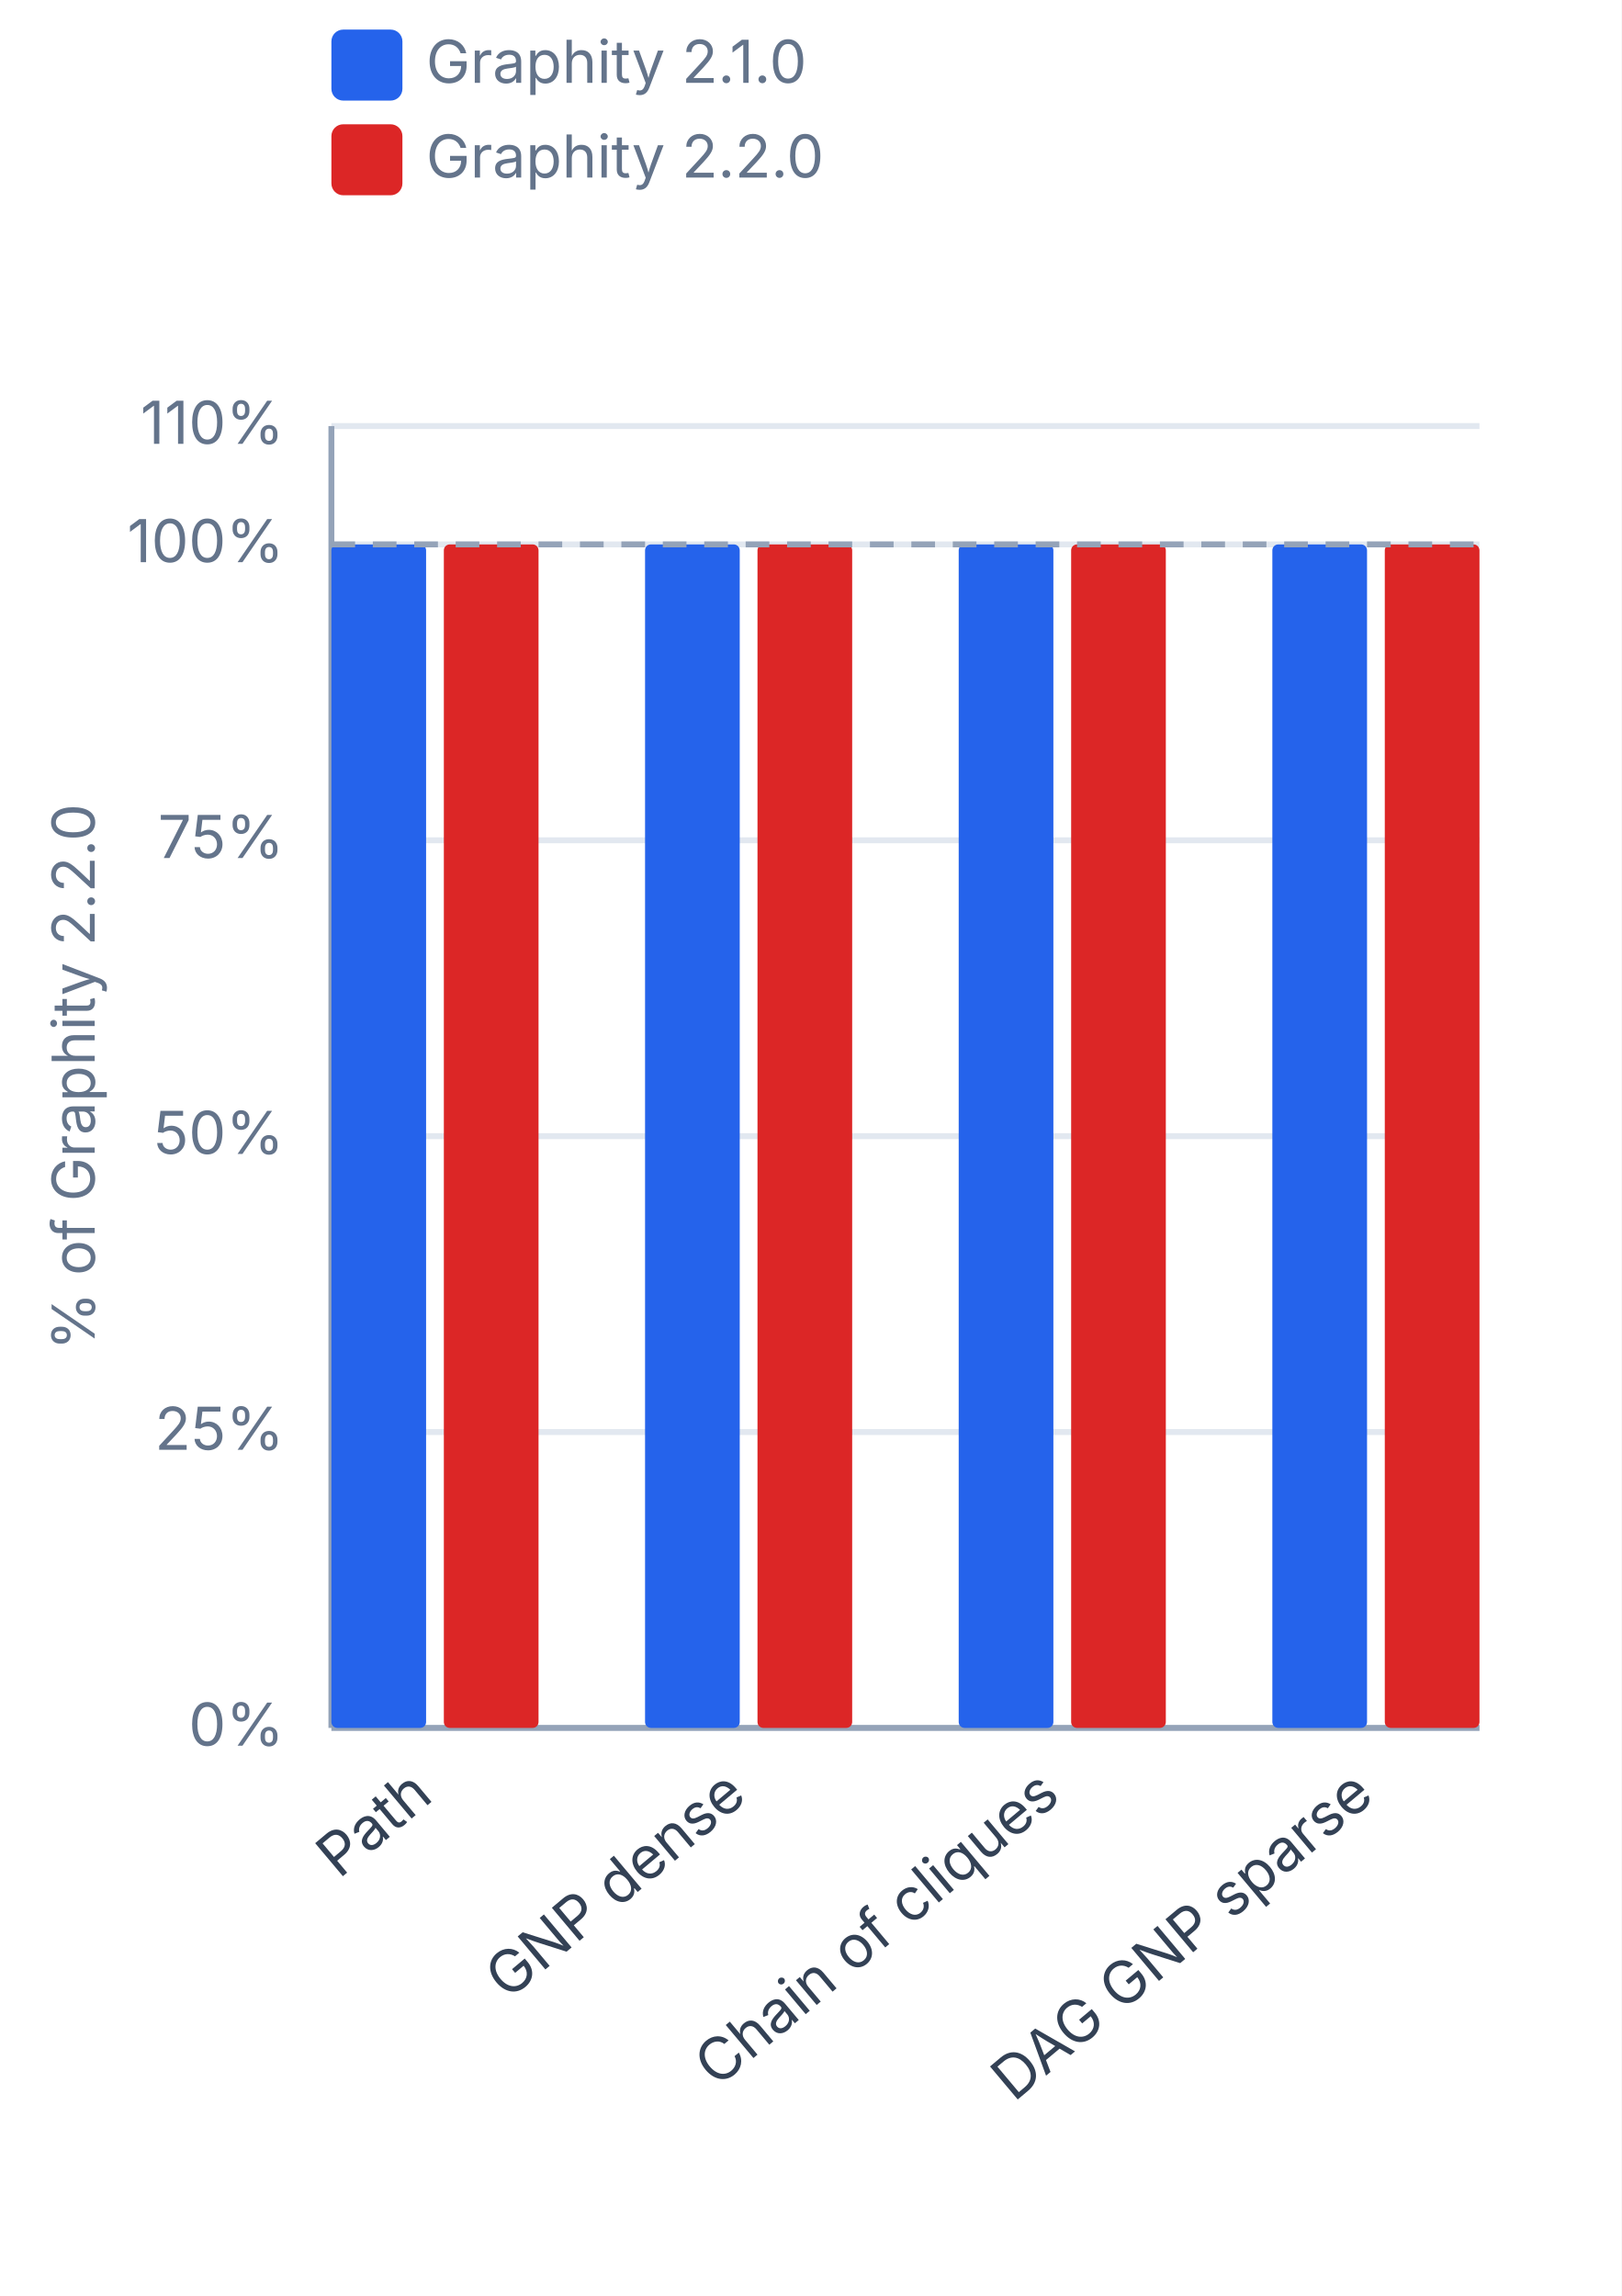
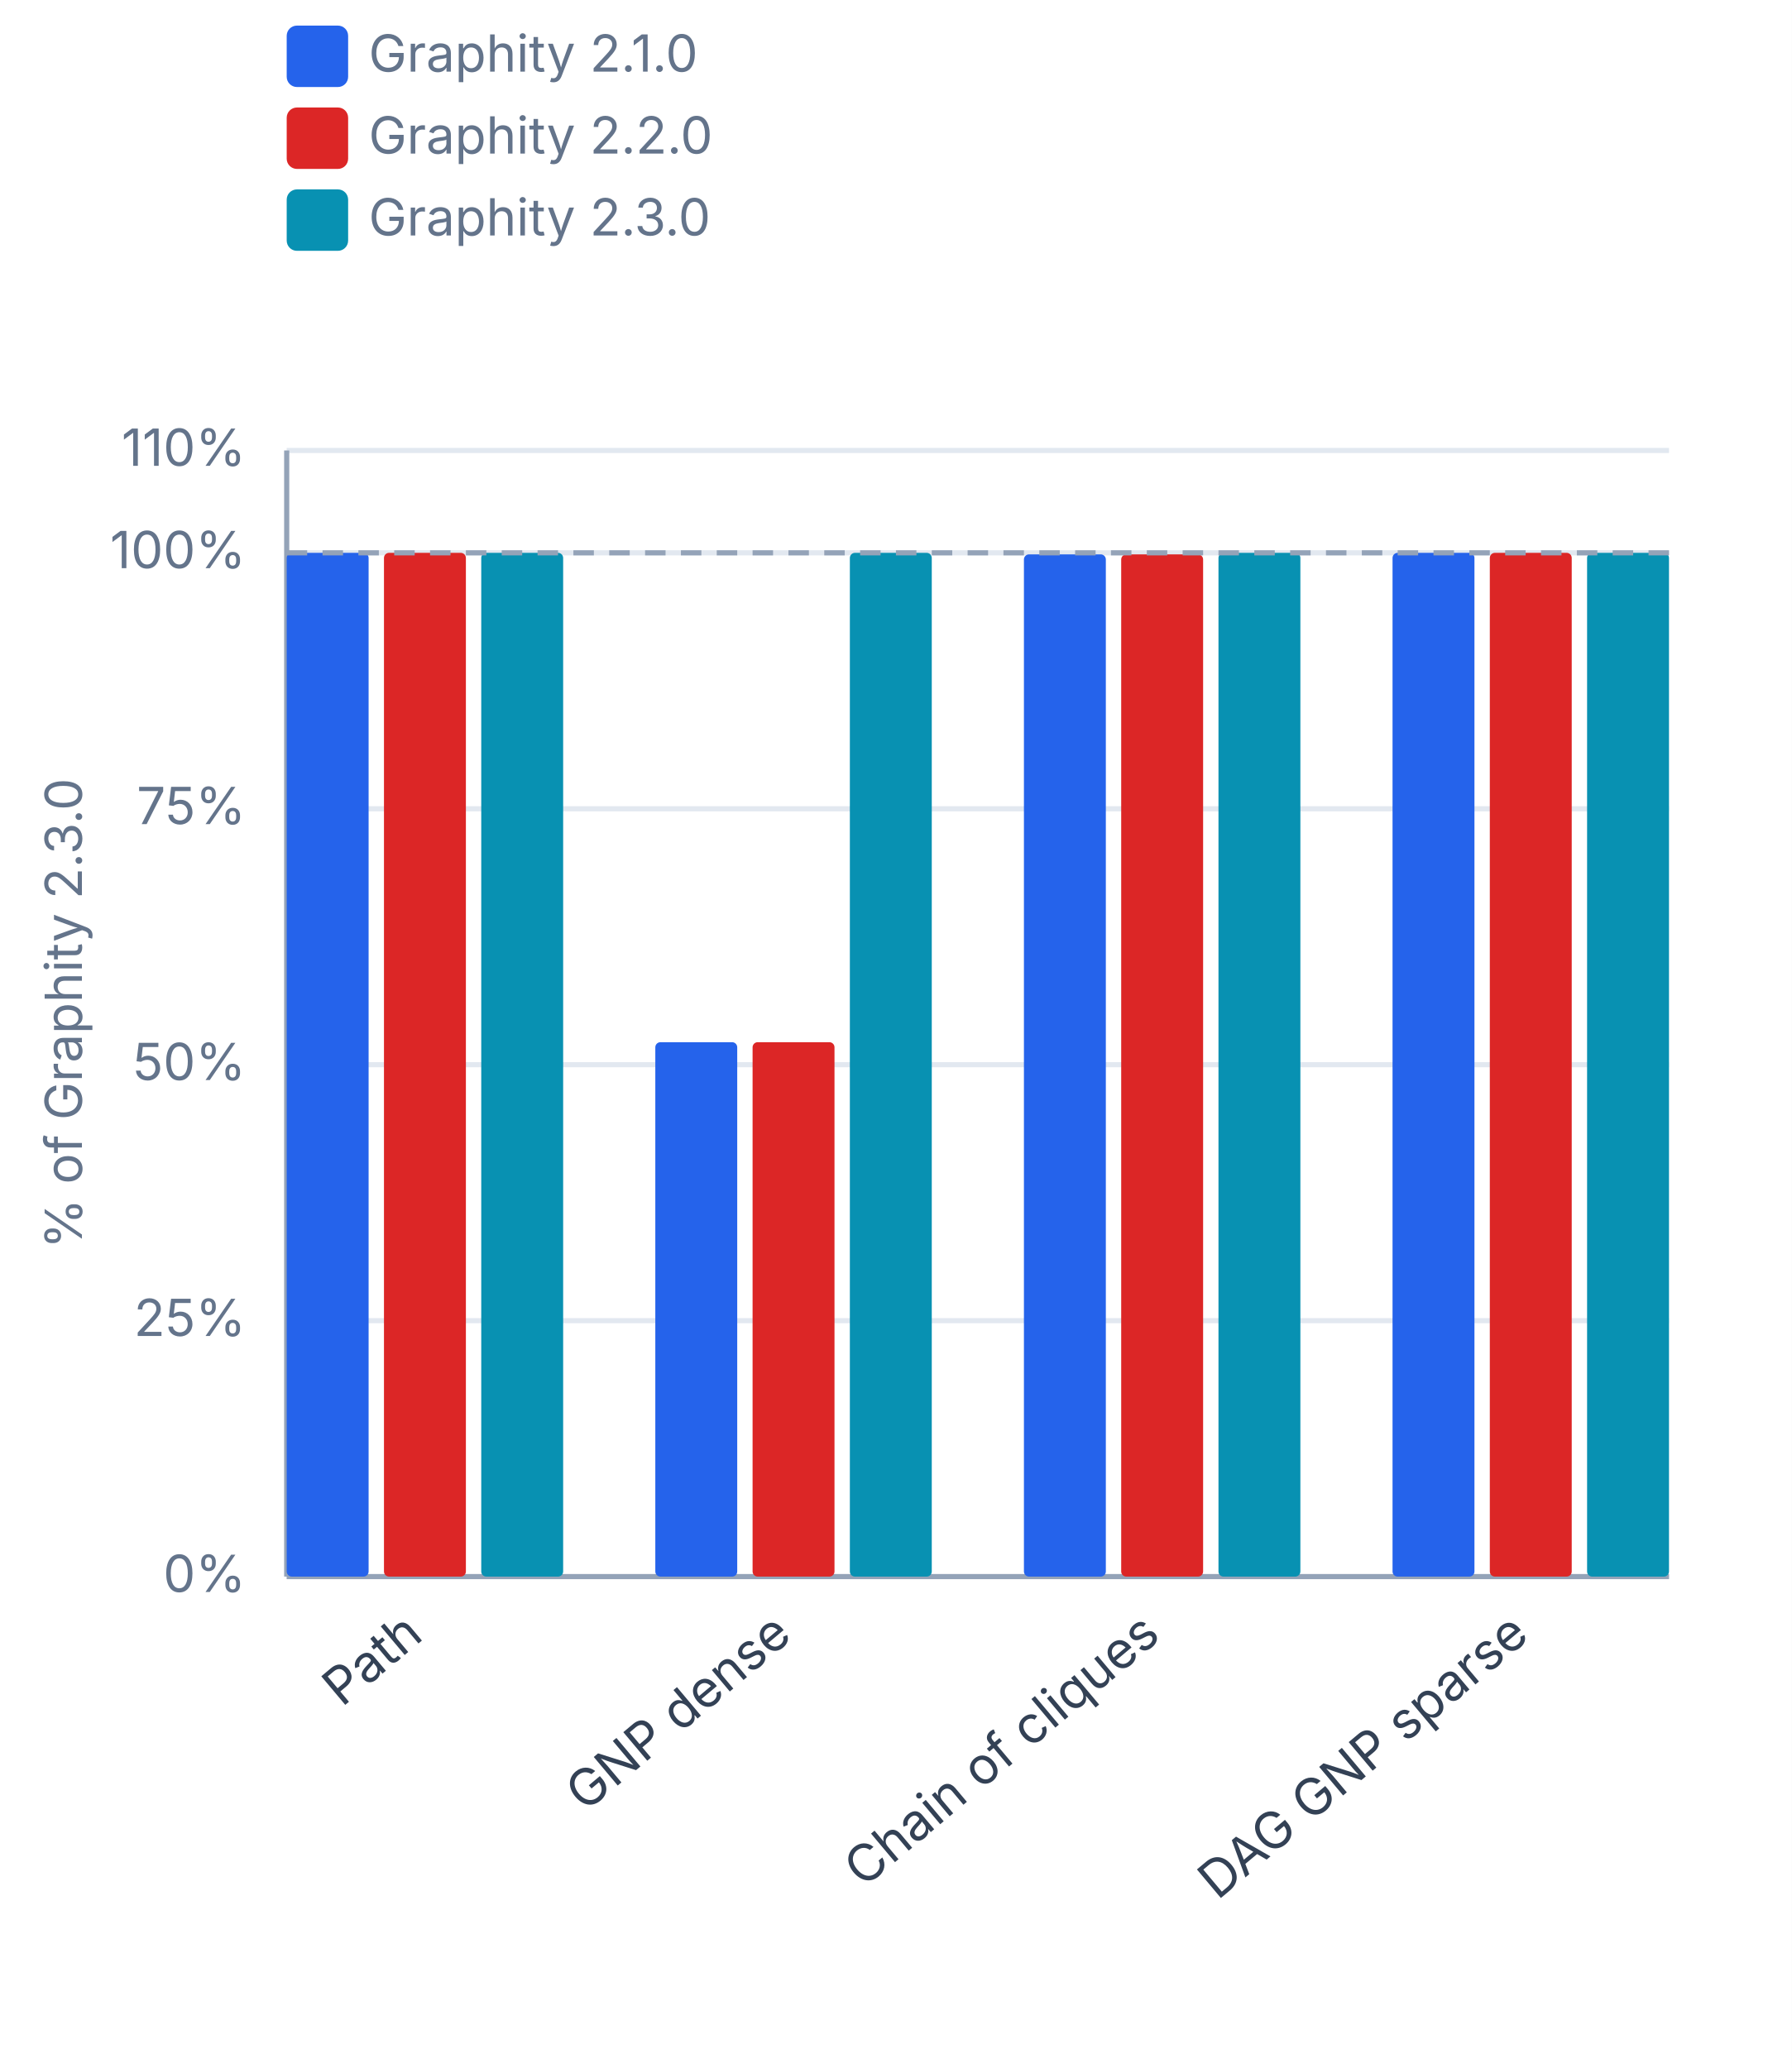
- <svg xmlns="http://www.w3.org/2000/svg" width="274" height="388" viewBox="0 0 274 388" role="img">
+ <svg xmlns="http://www.w3.org/2000/svg" width="350" height="404" viewBox="0 0 350 404" role="img">
  <style>text{font-family:ui-sans-serif,system-ui,-apple-system,Segoe UI,sans-serif;font-size:11px;fill:#334155}.axis{stroke:#94a3b8;stroke-width:1;fill:none}.grid{stroke:#e2e8f0;stroke-width:1}.ylabel{fill:#64748b;font-size:10px}.tick{fill:#64748b;font-size:10px}.xlabel{font-size:10px}</style>
-   <rect x="0" y="0" width="274" height="388" fill="#ffffff" />
+   <rect x="0" y="0" width="350" height="404" fill="#ffffff" />
  <rect x="56" y="5" width="12" height="12" rx="2" fill="#2563eb" />
  <text x="72" y="14" class="tick">Graphity 2.1.0</text>
  <rect x="56" y="21" width="12" height="12" rx="2" fill="#dc2626" />
  <text x="72" y="30" class="tick">Graphity 2.2.0</text>
-   <line class="grid" x1="56" y1="292.0" x2="250" y2="292.0" />
-   <text class="tick" x="48" y="295.0" text-anchor="end">0%</text>
-   <line class="grid" x1="56" y1="242.0" x2="250" y2="242.0" />
-   <text class="tick" x="48" y="245.0" text-anchor="end">25%</text>
-   <line class="grid" x1="56" y1="192.0" x2="250" y2="192.0" />
-   <text class="tick" x="48" y="195.0" text-anchor="end">50%</text>
-   <line class="grid" x1="56" y1="142.0" x2="250" y2="142.0" />
-   <text class="tick" x="48" y="145.0" text-anchor="end">75%</text>
-   <line class="grid" x1="56" y1="92.0" x2="250" y2="92.0" />
-   <text class="tick" x="48" y="95.0" text-anchor="end">100%</text>
-   <line class="grid" x1="56" y1="72.0" x2="250" y2="72.0" />
-   <text class="tick" x="48" y="75.0" text-anchor="end">110%</text>
-   <line class="axis" x1="56" y1="72" x2="56" y2="292" />
-   <line class="axis" x1="56" y1="292" x2="250" y2="292" />
-   <text class="ylabel" x="16" y="182.0" text-anchor="middle" transform="rotate(-90 16 182.0)">% of Graphity 2.2.0</text>
-   <text class="xlabel" x="73.5" y="304.0" text-anchor="end" transform="rotate(-40 73.5 304.0)">Path</text>
-   <rect x="56.0" y="92.0" width="16" height="200.0" fill="#2563eb" rx="1" />
-   <rect x="75.0" y="92.0" width="16" height="200.0" fill="#dc2626" rx="1" />
-   <text class="xlabel" x="126.5" y="304.0" text-anchor="end" transform="rotate(-40 126.5 304.0)">GNP dense</text>
-   <rect x="109.0" y="92.0" width="16" height="200.0" fill="#2563eb" rx="1" />
-   <rect x="128.0" y="92.0" width="16" height="200.0" fill="#dc2626" rx="1" />
-   <text class="xlabel" x="179.5" y="304.0" text-anchor="end" transform="rotate(-40 179.5 304.0)">Chain of cliques</text>
-   <rect x="162.0" y="92.0" width="16" height="200.0" fill="#2563eb" rx="1" />
-   <rect x="181.0" y="92.0" width="16" height="200.0" fill="#dc2626" rx="1" />
-   <text class="xlabel" x="232.5" y="304.0" text-anchor="end" transform="rotate(-40 232.5 304.0)">DAG GNP sparse</text>
-   <rect x="215.0" y="92.0" width="16" height="200.0" fill="#2563eb" rx="1" />
-   <rect x="234.0" y="92.0" width="16" height="200.0" fill="#dc2626" rx="1" />
-   <line x1="56" y1="92.0" x2="250" y2="92.0" stroke="#94a3b8" stroke-width="1" stroke-dasharray="4 3" />
+   <rect x="56" y="37" width="12" height="12" rx="2" fill="#0891b2" />
+   <text x="72" y="46" class="tick">Graphity 2.3.0</text>
+   <line class="grid" x1="56" y1="308.0" x2="326" y2="308.0" />
+   <text class="tick" x="48" y="311.0" text-anchor="end">0%</text>
+   <line class="grid" x1="56" y1="258.0" x2="326" y2="258.0" />
+   <text class="tick" x="48" y="261.0" text-anchor="end">25%</text>
+   <line class="grid" x1="56" y1="208.0" x2="326" y2="208.0" />
+   <text class="tick" x="48" y="211.0" text-anchor="end">50%</text>
+   <line class="grid" x1="56" y1="158.0" x2="326" y2="158.0" />
+   <text class="tick" x="48" y="161.0" text-anchor="end">75%</text>
+   <line class="grid" x1="56" y1="108.0" x2="326" y2="108.0" />
+   <text class="tick" x="48" y="111.0" text-anchor="end">100%</text>
+   <line class="grid" x1="56" y1="88.0" x2="326" y2="88.0" />
+   <text class="tick" x="48" y="91.0" text-anchor="end">110%</text>
+   <line class="axis" x1="56" y1="88" x2="56" y2="308" />
+   <line class="axis" x1="56" y1="308" x2="326" y2="308" />
+   <text class="ylabel" x="16" y="198.0" text-anchor="middle" transform="rotate(-90 16 198.0)">% of Graphity 2.3.0</text>
+   <text class="xlabel" x="83.0" y="320.0" text-anchor="end" transform="rotate(-40 83.0 320.0)">Path</text>
+   <rect x="56.0" y="108.0" width="16" height="200.0" fill="#2563eb" rx="1" />
+   <rect x="75.0" y="108.0" width="16" height="200.0" fill="#dc2626" rx="1" />
+   <rect x="94.0" y="108.0" width="16" height="200.0" fill="#0891b2" rx="1" />
+   <text class="xlabel" x="155.0" y="320.0" text-anchor="end" transform="rotate(-40 155.0 320.0)">GNP dense</text>
+   <rect x="128.0" y="203.6" width="16" height="104.4" fill="#2563eb" rx="1" />
+   <rect x="147.0" y="203.6" width="16" height="104.4" fill="#dc2626" rx="1" />
+   <rect x="166.0" y="108.0" width="16" height="200.0" fill="#0891b2" rx="1" />
+   <text class="xlabel" x="227.0" y="320.0" text-anchor="end" transform="rotate(-40 227.0 320.0)">Chain of cliques</text>
+   <rect x="200.0" y="108.3" width="16" height="199.7" fill="#2563eb" rx="1" />
+   <rect x="219.0" y="108.3" width="16" height="199.7" fill="#dc2626" rx="1" />
+   <rect x="238.0" y="108.0" width="16" height="200.0" fill="#0891b2" rx="1" />
+   <text class="xlabel" x="299.0" y="320.0" text-anchor="end" transform="rotate(-40 299.0 320.0)">DAG GNP sparse</text>
+   <rect x="272.0" y="108.0" width="16" height="200.0" fill="#2563eb" rx="1" />
+   <rect x="291.0" y="108.0" width="16" height="200.0" fill="#dc2626" rx="1" />
+   <rect x="310.0" y="108.0" width="16" height="200.0" fill="#0891b2" rx="1" />
+   <line x1="56" y1="108.0" x2="326" y2="108.0" stroke="#94a3b8" stroke-width="1" stroke-dasharray="4 3" />
</svg>
